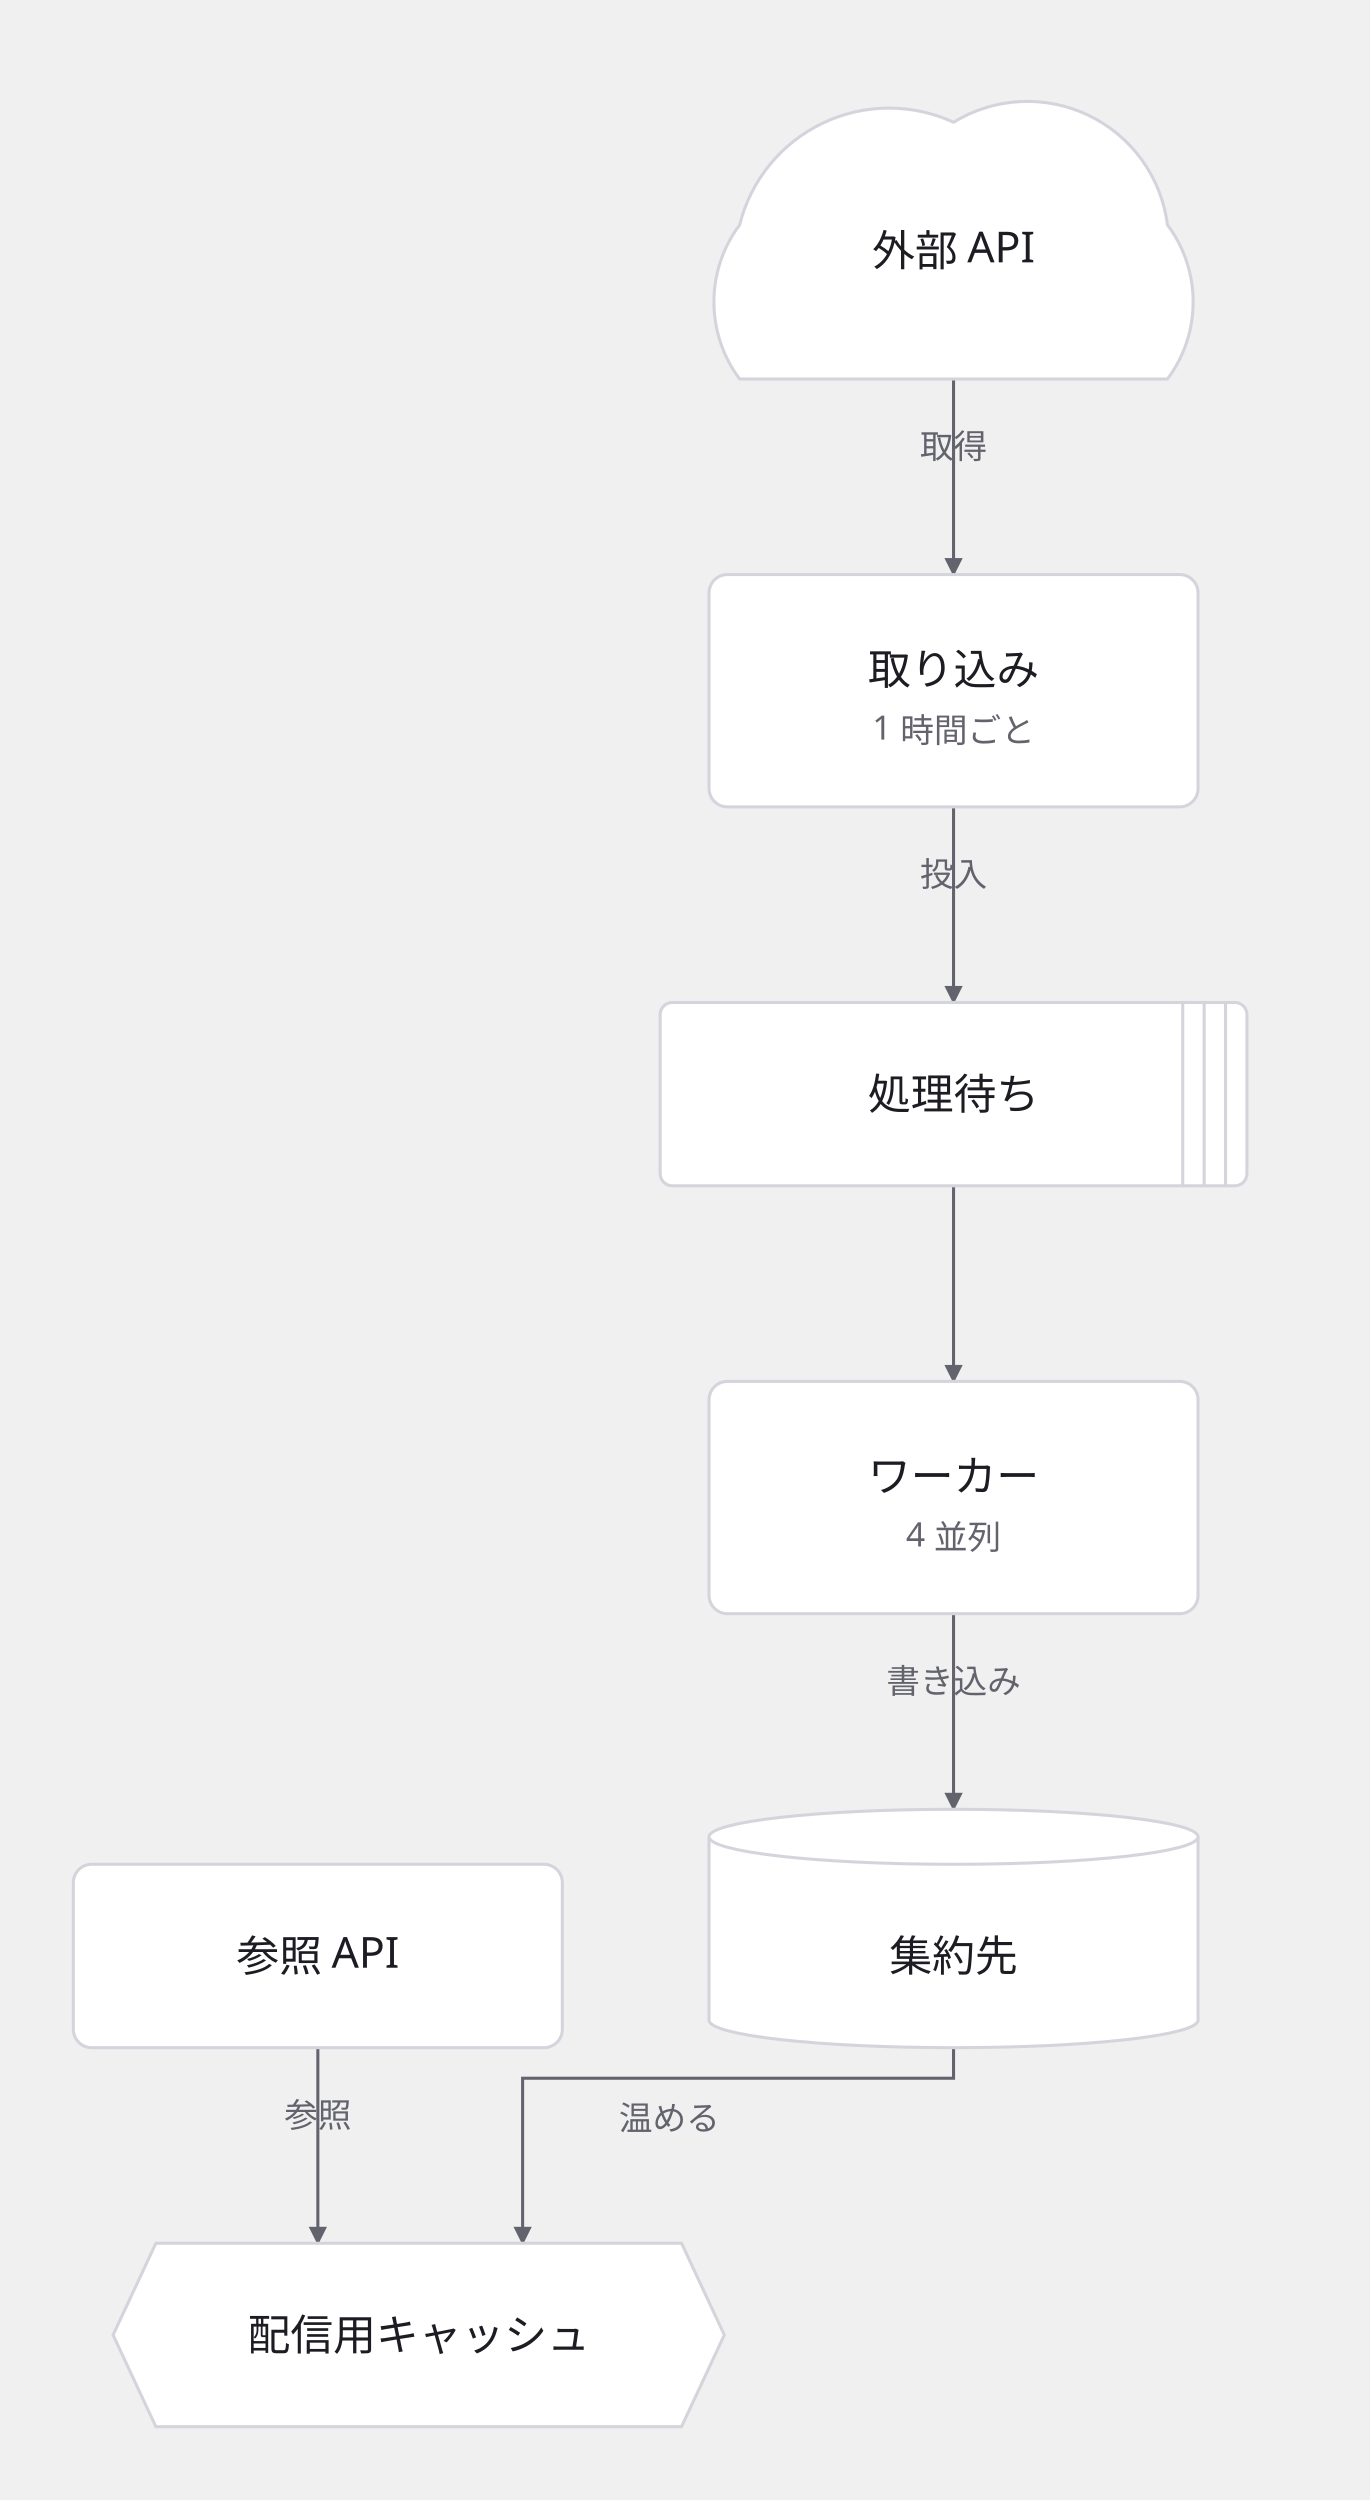
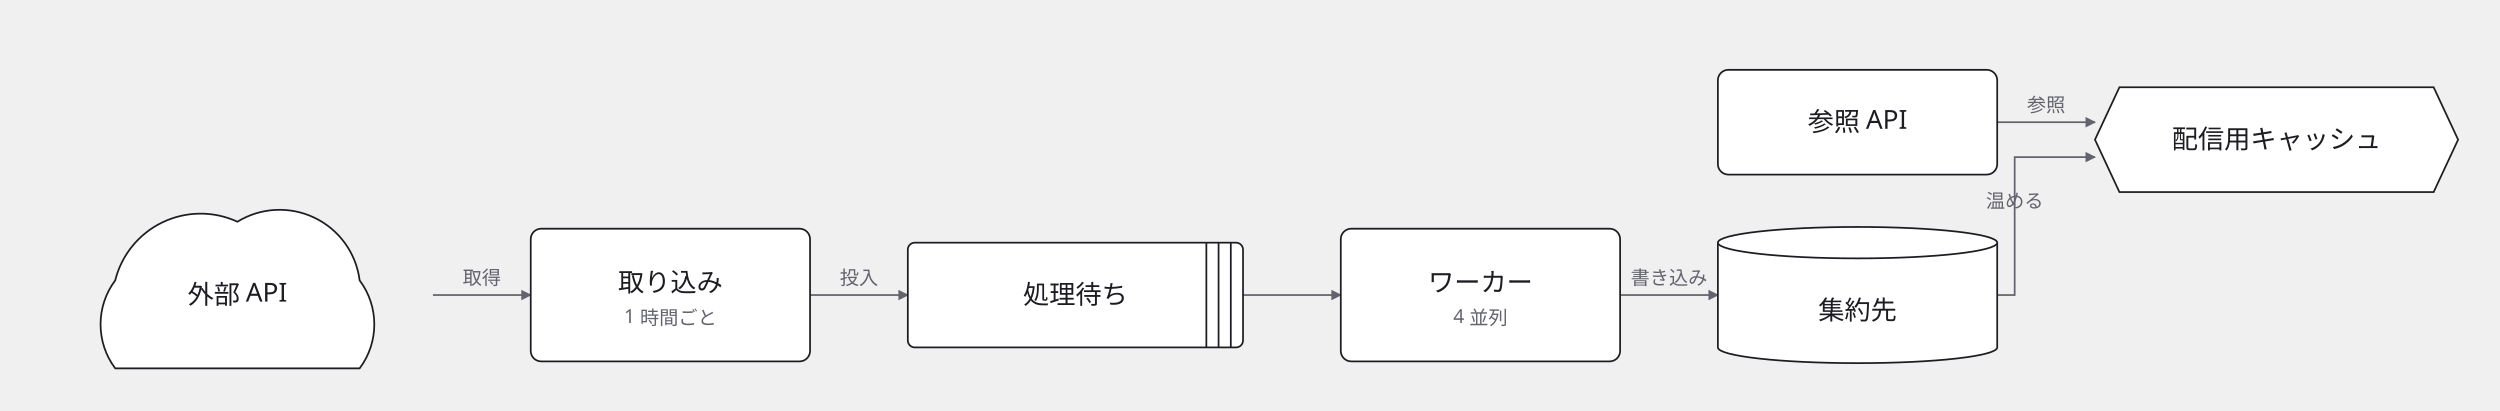
- <svg xmlns="http://www.w3.org/2000/svg" width="448" height="818" viewBox="0 0 448 818">
+ <svg xmlns="http://www.w3.org/2000/svg" width="1432" height="235" viewBox="0 0 1432 235">
  <defs>
    <marker id="arrow" viewBox="0 0 10 10" refX="9" refY="5" markerWidth="6" markerHeight="6" orient="auto">
      <path d="M 0 0 L 10 5 L 0 10 z" fill="#63636e" />
    </marker>
  </defs>
  <g data-edge="src&gt;fetch" data-pinned="false">
-     <path d="M 312 124 L 312 188" fill="none" stroke="#63636e" stroke-width="1" marker-end="url(#arrow)" />
-     <text x="312" y="150" text-anchor="middle" font-family="sans-serif" font-size="11" fill="#63636e">取得</text>
+     <path d="M 248 169 L 304 169" fill="none" stroke="#63636e" stroke-width="1" marker-end="url(#arrow)" />
+     <text x="276" y="163" text-anchor="middle" font-family="sans-serif" font-size="11" fill="#63636e">取得</text>
  </g>
  <g data-edge="fetch&gt;q" data-pinned="false">
-     <path d="M 312 264 L 312 328" fill="none" stroke="#63636e" stroke-width="1" marker-end="url(#arrow)" />
-     <text x="312" y="290" text-anchor="middle" font-family="sans-serif" font-size="11" fill="#63636e">投入</text>
+     <path d="M 464 169 L 520 169" fill="none" stroke="#63636e" stroke-width="1" marker-end="url(#arrow)" />
+     <text x="492" y="163" text-anchor="middle" font-family="sans-serif" font-size="11" fill="#63636e">投入</text>
  </g>
  <g data-edge="q&gt;work" data-pinned="false">
-     <path d="M 312 388 L 312 452" fill="none" stroke="#63636e" stroke-width="1" marker-end="url(#arrow)" />
+     <path d="M 712 169 L 768 169" fill="none" stroke="#63636e" stroke-width="1" marker-end="url(#arrow)" />
  </g>
  <g data-edge="work&gt;db" data-pinned="false">
-     <path d="M 312 528 L 312 592" fill="none" stroke="#63636e" stroke-width="1" marker-end="url(#arrow)" />
-     <text x="312" y="554" text-anchor="middle" font-family="sans-serif" font-size="11" fill="#63636e">書き込み</text>
+     <path d="M 928 169 L 984 169" fill="none" stroke="#63636e" stroke-width="1" marker-end="url(#arrow)" />
+     <text x="956" y="163" text-anchor="middle" font-family="sans-serif" font-size="11" fill="#63636e">書き込み</text>
  </g>
  <g data-edge="db&gt;cache" data-pinned="false">
-     <path d="M 312 670 L 312 680 L 171 680 L 171 734" fill="none" stroke="#63636e" stroke-width="1" marker-end="url(#arrow)" />
-     <text x="219" y="697" text-anchor="middle" font-family="sans-serif" font-size="11" fill="#63636e">温める</text>
+     <path d="M 1144 169 L 1154 169 L 1154 90 L 1200 90" fill="none" stroke="#63636e" stroke-width="1" marker-end="url(#arrow)" />
+     <text x="1154" y="119" text-anchor="middle" font-family="sans-serif" font-size="11" fill="#63636e">温める</text>
  </g>
  <g data-edge="api&gt;cache" data-pinned="false">
-     <path d="M 104 670 L 104 734" fill="none" stroke="#63636e" stroke-width="1" marker-end="url(#arrow)" />
-     <text x="104" y="696" text-anchor="middle" font-family="sans-serif" font-size="11" fill="#63636e">参照</text>
+     <path d="M 1144 70 L 1200 70" fill="none" stroke="#63636e" stroke-width="1" marker-end="url(#arrow)" />
+     <text x="1172" y="64" text-anchor="middle" font-family="sans-serif" font-size="11" fill="#63636e">参照</text>
  </g>
  <g data-node="src" data-pinned="false" data-shape="cloud">
-     <path d="M 242 124 A 42 42 0 0 1 242 73.6 A 50.4 50.4 0 0 1 312 40 A 46.2 46.2 0 0 1 382 73.6 A 42 42 0 0 1 382 124 Z" fill="#ffffff" stroke="#d4d4dc" stroke-width="1" />
-     <text x="312" y="87" text-anchor="middle" font-family="sans-serif" font-size="14" fill="#1c1c22">外部 API</text>
+     <path d="M 66 211 A 42 42 0 0 1 66 160.6 A 50.4 50.4 0 0 1 136 127 A 46.2 46.2 0 0 1 206 160.6 A 42 42 0 0 1 206 211 Z" fill="#ffffff" stroke="#1c1c22" stroke-width="1" />
+     <text x="136" y="174" text-anchor="middle" font-family="sans-serif" font-size="15" fill="#1c1c22">外部 API</text>
  </g>
  <g data-node="fetch" data-pinned="false" data-shape="rect">
-     <rect x="232" y="188" width="160" height="76" rx="6" fill="#ffffff" stroke="#d4d4dc" stroke-width="1" />
-     <text x="312" y="224" text-anchor="middle" font-family="sans-serif" font-size="14" fill="#1c1c22">取り込み</text>
-     <text x="312" y="242" text-anchor="middle" font-family="sans-serif" font-size="11" fill="#63636e">1 時間ごと</text>
+     <rect x="304" y="131" width="160" height="76" rx="6" fill="#ffffff" stroke="#1c1c22" stroke-width="1" />
+     <text x="384" y="167" text-anchor="middle" font-family="sans-serif" font-size="15" fill="#1c1c22">取り込み</text>
+     <text x="384" y="185" text-anchor="middle" font-family="sans-serif" font-size="11" fill="#63636e">1 時間ごと</text>
  </g>
  <g data-node="q" data-pinned="false" data-shape="queue">
-     <rect x="216" y="328" width="192" height="60" rx="4" fill="#ffffff" stroke="#d4d4dc" stroke-width="1" />
-     <line x1="401" y1="328" x2="401" y2="388" stroke="#d4d4dc" stroke-width="1" />
-     <line x1="394" y1="328" x2="394" y2="388" stroke="#d4d4dc" stroke-width="1" />
-     <line x1="387" y1="328" x2="387" y2="388" stroke="#d4d4dc" stroke-width="1" />
-     <text x="312" y="363" text-anchor="middle" font-family="sans-serif" font-size="14" fill="#1c1c22">処理待ち</text>
+     <rect x="520" y="139" width="192" height="60" rx="4" fill="#ffffff" stroke="#1c1c22" stroke-width="1" />
+     <line x1="705" y1="139" x2="705" y2="199" stroke="#1c1c22" stroke-width="1" />
+     <line x1="698" y1="139" x2="698" y2="199" stroke="#1c1c22" stroke-width="1" />
+     <line x1="691" y1="139" x2="691" y2="199" stroke="#1c1c22" stroke-width="1" />
+     <text x="616" y="174" text-anchor="middle" font-family="sans-serif" font-size="15" fill="#1c1c22">処理待ち</text>
  </g>
  <g data-node="work" data-pinned="false" data-shape="rect">
-     <rect x="232" y="452" width="160" height="76" rx="6" fill="#ffffff" stroke="#d4d4dc" stroke-width="1" />
-     <text x="312" y="488" text-anchor="middle" font-family="sans-serif" font-size="14" fill="#1c1c22">ワーカー</text>
-     <text x="312" y="506" text-anchor="middle" font-family="sans-serif" font-size="11" fill="#63636e">4 並列</text>
+     <rect x="768" y="131" width="160" height="76" rx="6" fill="#ffffff" stroke="#1c1c22" stroke-width="1" />
+     <text x="848" y="167" text-anchor="middle" font-family="sans-serif" font-size="15" fill="#1c1c22">ワーカー</text>
+     <text x="848" y="185" text-anchor="middle" font-family="sans-serif" font-size="11" fill="#63636e">4 並列</text>
  </g>
  <g data-node="db" data-pinned="false" data-shape="cylinder">
-     <path d="M 232 601 L 232 661 A 80 9 0 0 0 392 661 L 392 601" fill="#ffffff" stroke="#d4d4dc" stroke-width="1" />
-     <ellipse cx="312" cy="601" rx="80" ry="9" fill="#ffffff" stroke="#d4d4dc" stroke-width="1" />
-     <text x="312" y="645" text-anchor="middle" font-family="sans-serif" font-size="14" fill="#1c1c22">集約先</text>
+     <path d="M 984 139 L 984 199 A 80 9 0 0 0 1144 199 L 1144 139" fill="#ffffff" stroke="#1c1c22" stroke-width="1" />
+     <ellipse cx="1064" cy="139" rx="80" ry="9" fill="#ffffff" stroke="#1c1c22" stroke-width="1" />
+     <text x="1064" y="183" text-anchor="middle" font-family="sans-serif" font-size="15" fill="#1c1c22">集約先</text>
  </g>
  <g data-node="cache" data-pinned="false" data-shape="hexagon">
-     <polygon points="51,734 223,734 237,764 223,794 51,794 37,764" fill="#ffffff" stroke="#d4d4dc" stroke-width="1" />
-     <text x="137" y="769" text-anchor="middle" font-family="sans-serif" font-size="14" fill="#1c1c22">配信用キャッシュ</text>
+     <polygon points="1214,50 1394,50 1408,80 1394,110 1214,110 1200,80" fill="#ffffff" stroke="#1c1c22" stroke-width="1" />
+     <text x="1304" y="85" text-anchor="middle" font-family="sans-serif" font-size="15" fill="#1c1c22">配信用キャッシュ</text>
  </g>
  <g data-node="api" data-pinned="false" data-shape="rect">
-     <rect x="24" y="610" width="160" height="60" rx="6" fill="#ffffff" stroke="#d4d4dc" stroke-width="1" />
-     <text x="104" y="645" text-anchor="middle" font-family="sans-serif" font-size="14" fill="#1c1c22">参照 API</text>
+     <rect x="984" y="40" width="160" height="60" rx="6" fill="#ffffff" stroke="#1c1c22" stroke-width="1" />
+     <text x="1064" y="75" text-anchor="middle" font-family="sans-serif" font-size="15" fill="#1c1c22">参照 API</text>
  </g>
</svg>
